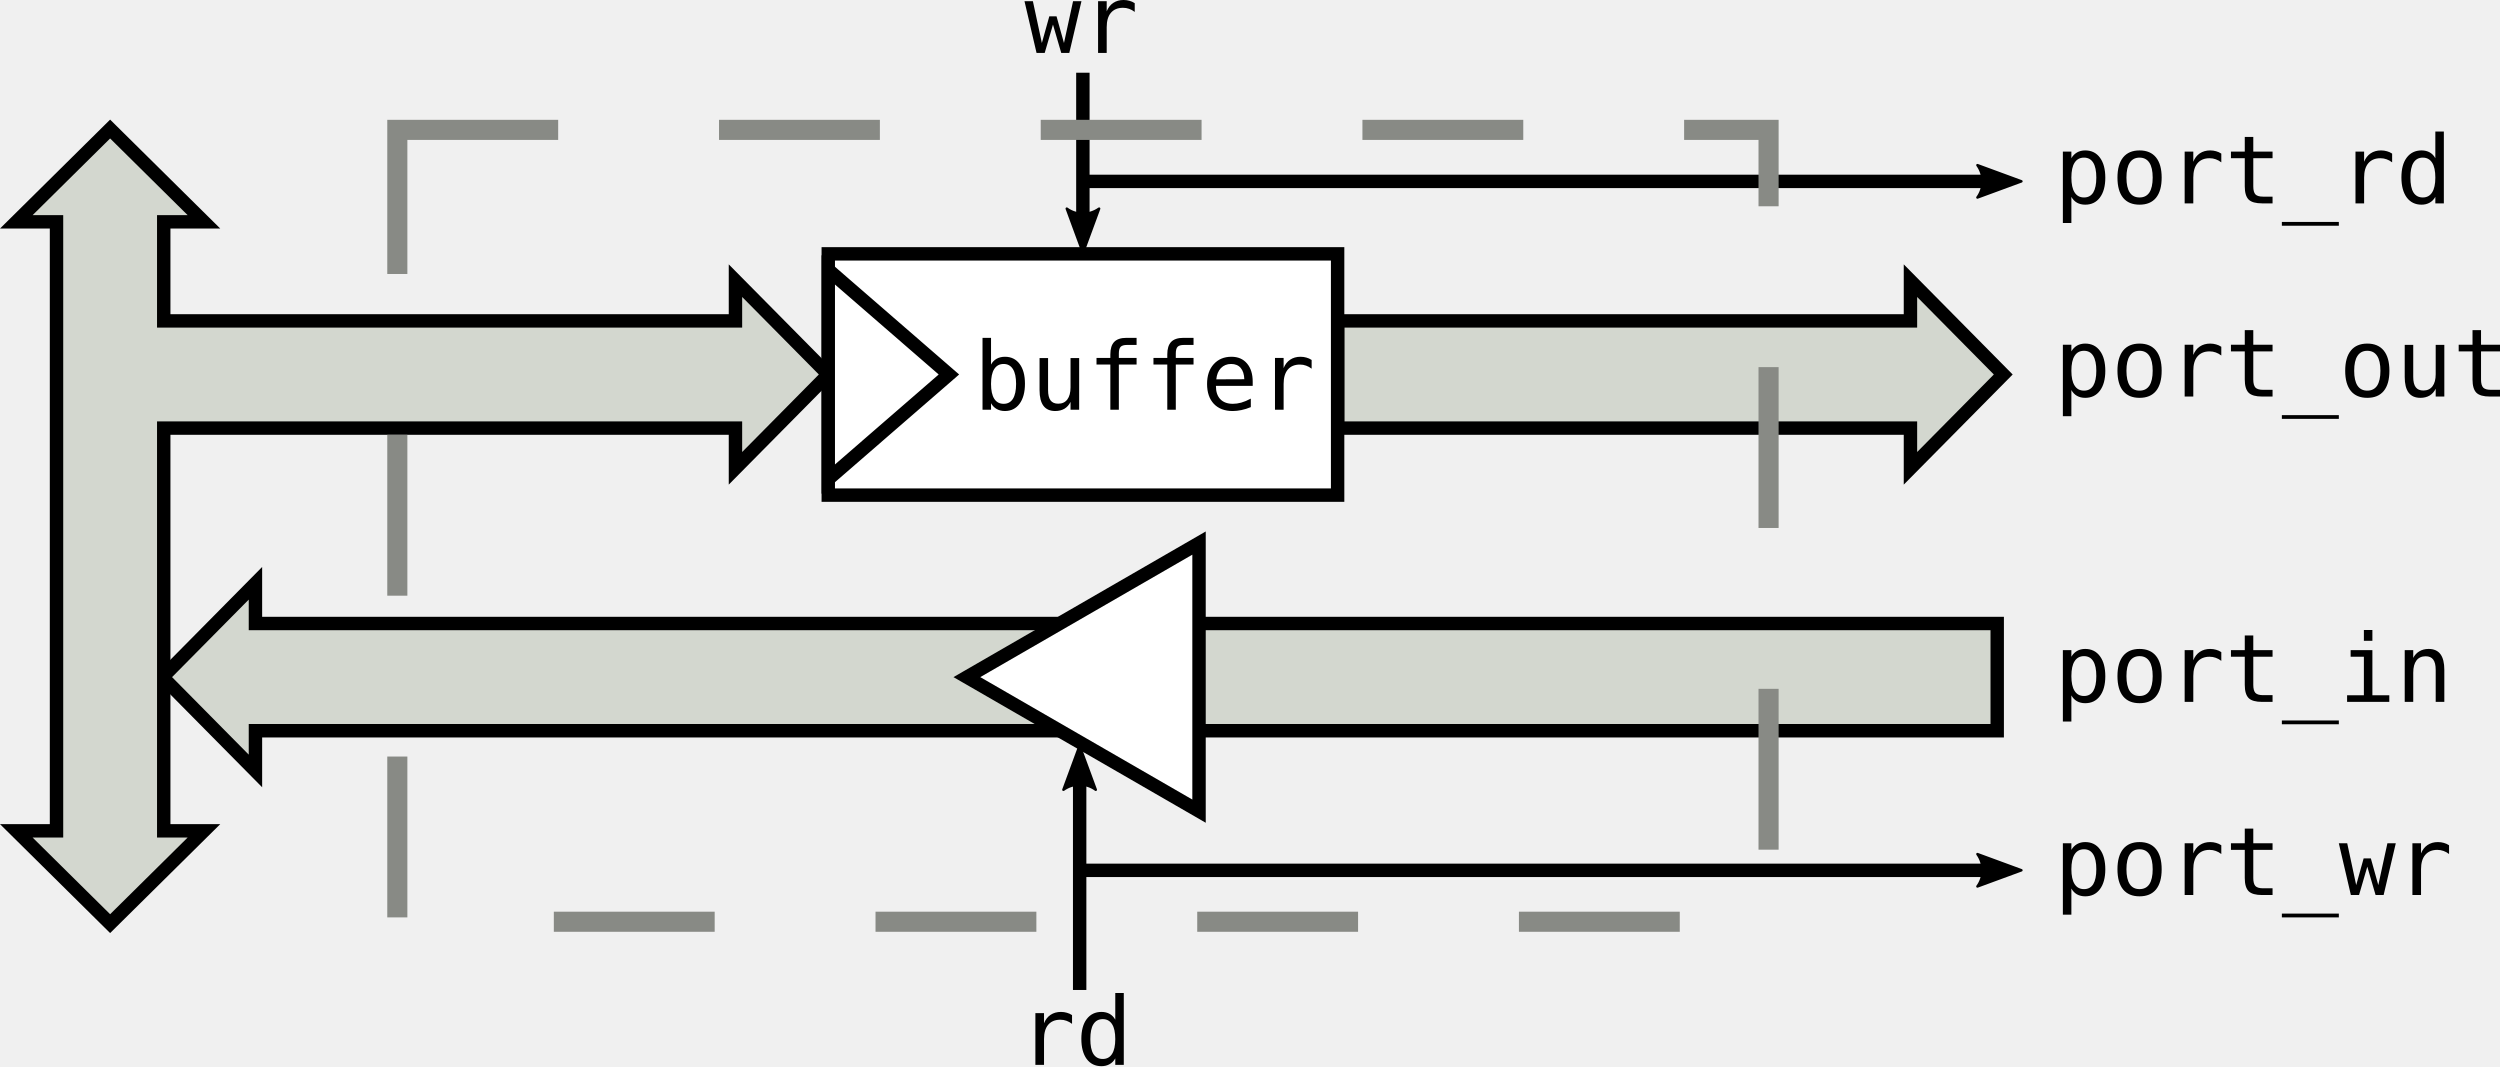
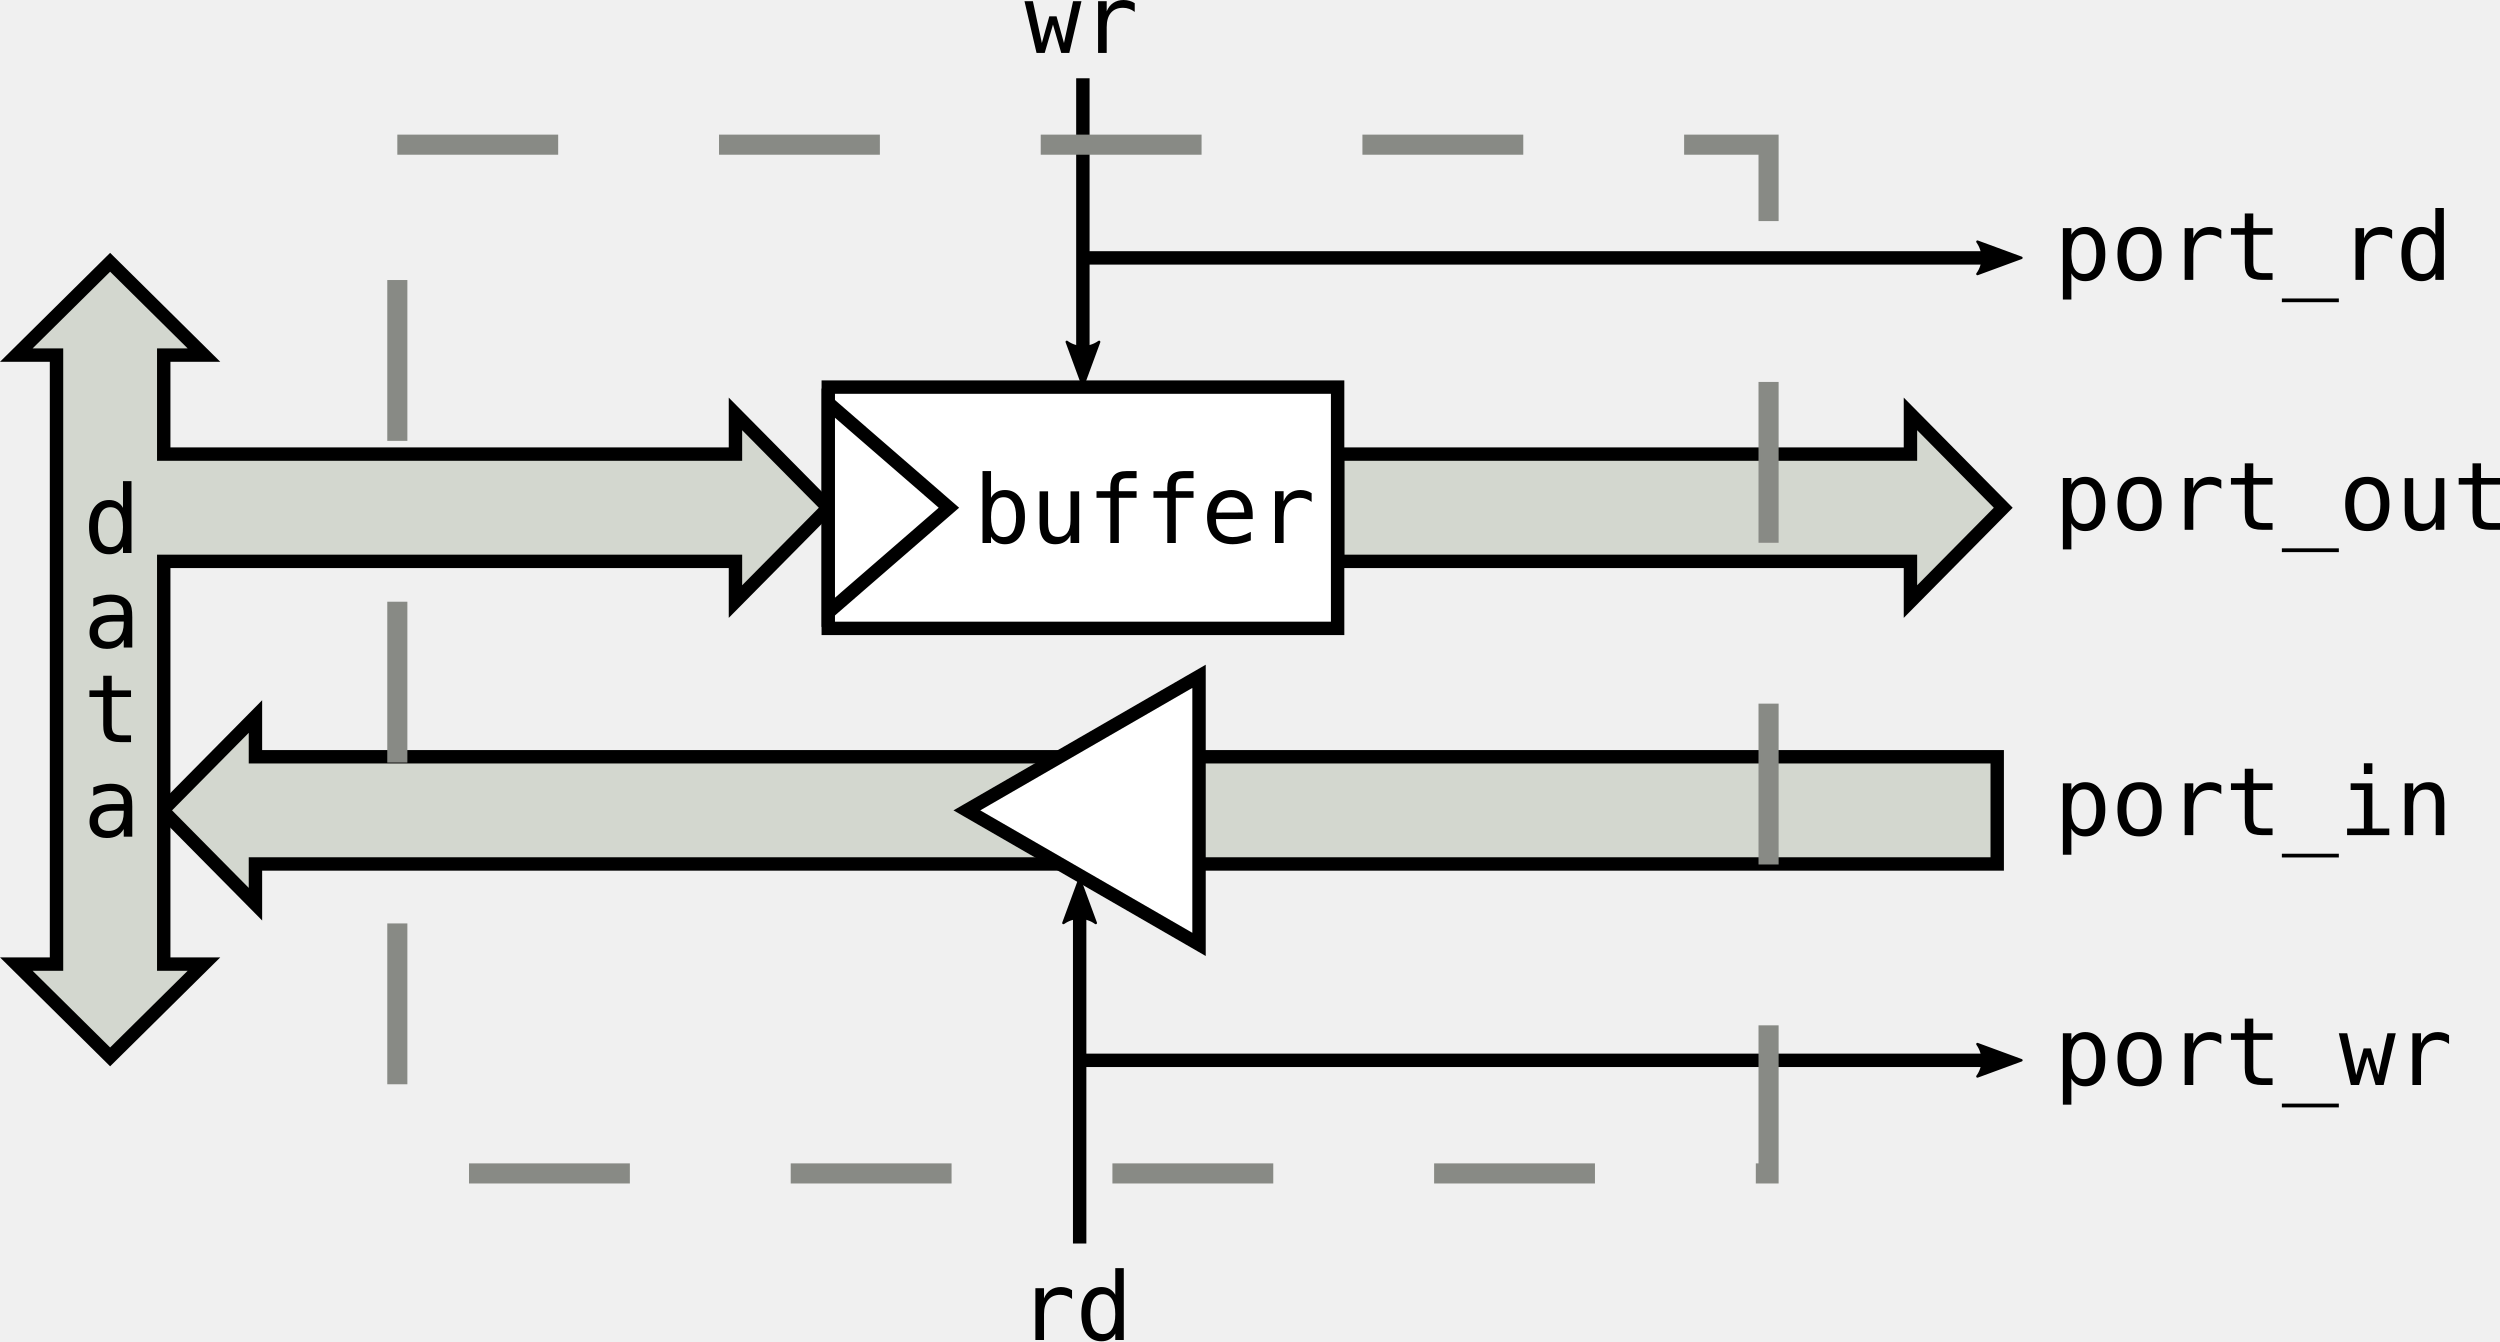
- <svg xmlns="http://www.w3.org/2000/svg" width="93.255mm" height="39.773mm" viewBox="0 0 330.432 140.928" id="svg2" version="1.1">
+ <svg xmlns="http://www.w3.org/2000/svg" width="93.255mm" height="50.035mm" viewBox="0 0 330.432 177.29" id="svg2" version="1.1">
  <defs id="defs4">
    <marker orient="auto" refY="0" refX="0" id="marker8806" style="overflow:visible">
      <path id="path8808" style="fill:#000000;fill-opacity:1;fill-rule:evenodd;stroke:#000000;stroke-width:0.625;stroke-linejoin:round;stroke-opacity:1" d="M 8.719,4.034 -2.207,0.016 8.719,-4.002 c -1.745,2.372 -1.735,5.617 -6e-7,8.035 z" transform="matrix(-0.3,0,0,-0.3,0.69,0)" />
    </marker>
    <marker style="overflow:visible" id="marker8614" refX="0" refY="0" orient="auto">
      <path transform="matrix(-0.3,0,0,-0.3,0.69,0)" d="M 8.719,4.034 -2.207,0.016 8.719,-4.002 c -1.745,2.372 -1.735,5.617 -6e-7,8.035 z" style="fill:#000000;fill-opacity:1;fill-rule:evenodd;stroke:#000000;stroke-width:0.625;stroke-linejoin:round;stroke-opacity:1" id="path8616" />
    </marker>
    <marker style="overflow:visible" id="marker7430" refX="0" refY="0" orient="auto">
      <path transform="matrix(-0.3,0,0,-0.3,0.69,0)" d="M 8.719,4.034 -2.207,0.016 8.719,-4.002 c -1.745,2.372 -1.735,5.617 -6e-7,8.035 z" style="fill:#000000;fill-opacity:1;fill-rule:evenodd;stroke:#000000;stroke-width:0.625;stroke-linejoin:round;stroke-opacity:1" id="path7432" />
    </marker>
    <marker orient="auto" refY="0" refX="0" id="Arrow2Send" style="overflow:visible">
      <path id="path7077" style="fill:#000000;fill-opacity:1;fill-rule:evenodd;stroke:#000000;stroke-width:0.625;stroke-linejoin:round;stroke-opacity:1" d="M 8.719,4.034 -2.207,0.016 8.719,-4.002 c -1.745,2.372 -1.735,5.617 -6e-7,8.035 z" transform="matrix(-0.3,0,0,-0.3,0.69,0)" />
    </marker>
    <marker orient="auto" refY="0" refX="0" id="Arrow2Mend" style="overflow:visible">
-       <path id="path7071" style="fill:#000000;fill-opacity:1;fill-rule:evenodd;stroke:#000000;stroke-width:0.625;stroke-linejoin:round;stroke-opacity:1" d="M 8.719,4.034 -2.207,0.016 8.719,-4.002 c -1.745,2.372 -1.735,5.617 -6e-7,8.035 z" transform="scale(-0.6,-0.6)" />
+       <path id="path7071" style="fill:#000000;fill-opacity:1;fill-rule:evenodd;stroke:#000000;stroke-width:0.625;stroke-linejoin:round;stroke-opacity:1" d="M 8.719,4.034 -2.207,0.016 8.719,-4.002 c -1.745,2.372 -1.735,5.617 -6e-7,8.035 z" transform="scale(-0.6)" />
    </marker>
    <marker orient="auto" refY="0" refX="0" id="Arrow1Send" style="overflow:visible">
-       <path id="path7059" d="M 0,0 5,-5 -12.5,0 5,5 0,0 Z" style="fill:#000000;fill-opacity:1;fill-rule:evenodd;stroke:#000000;stroke-width:1pt;stroke-opacity:1" transform="matrix(-0.2,0,0,-0.2,-1.2,0)" />
+       <path id="path7059" d="M 0,0 5,-5 -12.5,0 5,5 Z" style="fill:#000000;fill-opacity:1;fill-rule:evenodd;stroke:#000000;stroke-width:1pt;stroke-opacity:1" transform="matrix(-0.2,0,0,-0.2,-1.2,0)" />
    </marker>
    <marker orient="auto" refY="0" refX="0" id="Arrow1Mend" style="overflow:visible">
-       <path id="path7053" d="M 0,0 5,-5 -12.5,0 5,5 0,0 Z" style="fill:#000000;fill-opacity:1;fill-rule:evenodd;stroke:#000000;stroke-width:1pt;stroke-opacity:1" transform="matrix(-0.4,0,0,-0.4,-4,0)" />
+       <path id="path7053" d="M 0,0 5,-5 -12.5,0 5,5 Z" style="fill:#000000;fill-opacity:1;fill-rule:evenodd;stroke:#000000;stroke-width:1pt;stroke-opacity:1" transform="matrix(-0.4,0,0,-0.4,-4,0)" />
    </marker>
  </defs>
-   <g id="layer1" transform="translate(-294.5128,-498.8615)">
+   <g id="layer1" transform="translate(-294.5128,-481.2496)">
    <path style="display:inline;opacity:1;fill:#d3d7cf;fill-opacity:1;stroke:#000000;stroke-width:1.772;stroke-linecap:square;stroke-linejoin:miter;stroke-miterlimit:4;stroke-dasharray:none;stroke-dashoffset:0;stroke-opacity:1" d="m 547.022,535.957 v 5.316 h -75.712 v 14.172 h 75.712 v 5.316 l 12.266,-12.402 z" id="path6207" />
-     <path id="path6219" d="m 328.275,600.76 0,-5.316 230.215,0 0,-14.172 -230.215,0 0,-5.316 -12.266,12.402 z" style="display:inline;opacity:1;fill:#d3d7cf;fill-opacity:1;stroke:#000000;stroke-width:1.772;stroke-linecap:square;stroke-linejoin:miter;stroke-miterlimit:4;stroke-dasharray:none;stroke-dashoffset:0;stroke-opacity:1" />
-     <path style="display:inline;opacity:1;fill:#d3d7cf;fill-opacity:1;stroke:#000000;stroke-width:1.772;stroke-linecap:square;stroke-linejoin:miter;stroke-miterlimit:4;stroke-dasharray:none;stroke-dashoffset:0;stroke-opacity:1" d="m 309.068,207.648 -12.4,12.268 5.314,0 0,30.588 0,30.275 0,19.629 -5.314,0 12.4,12.266 12.402,-12.266 -5.316,0 0,-19.629 0,-30.275 0,-3.326 75.566,0 0,5.314 12.266,-12.402 -12.266,-12.4 0,5.314 -75.566,0 0,-13.088 5.316,0 -12.402,-12.268 z" transform="translate(0,308.2677)" id="path6149" />
-     <path style="opacity:1;fill:#ffffff;fill-opacity:1;stroke:#000000;stroke-width:1.772;stroke-linecap:square;stroke-linejoin:miter;stroke-miterlimit:4;stroke-dasharray:none;stroke-dashoffset:0;stroke-opacity:1" d="m 403.987,532.414 67.323,0 0,31.89 -67.323,0 z" id="rect59" />
-     <path style="opacity:1;fill:#ffffff;fill-opacity:1;stroke:#000000;stroke-width:1.772;stroke-linecap:square;stroke-linejoin:miter;stroke-miterlimit:4;stroke-dasharray:none;stroke-dashoffset:0;stroke-opacity:1" d="m 419.932,548.358 -7.972,6.916 -7.972,6.916 0,-13.832 0,-13.832 7.972,6.916 z" id="path1618" />
-     <text xml:space="preserve" style="font-style:normal;font-variant:normal;font-weight:normal;font-stretch:normal;line-height:0%;font-family:monospace;-inkscape-font-specification:monospace;letter-spacing:0px;word-spacing:0px;writing-mode:tb-rl;fill:#000000;fill-opacity:1;stroke:none;stroke-width:1px;stroke-linecap:butt;stroke-linejoin:miter;stroke-opacity:1" x="309.292" y="539.659" id="text6232">
-       <tspan id="tspan6234" x="539.659" y="309.292" style="font-style:normal;font-variant:normal;font-weight:normal;font-stretch:normal;font-size:12.5px;line-height:1.25;font-family:monospace;-inkscape-font-specification:monospace">data</tspan>
-       <tspan x="539.659" y="293.667" id="tspan6236" style="font-style:normal;font-variant:normal;font-weight:normal;font-stretch:normal;font-size:12.5px;line-height:1.25;font-family:monospace;-inkscape-font-specification:monospace"> </tspan>
+     <path id="path6219" d="M 328.275,600.76 V 595.445 H 558.49 V 581.272 H 328.275 v -5.316 l -12.266,12.402 z" style="display:inline;opacity:1;fill:#d3d7cf;fill-opacity:1;stroke:#000000;stroke-width:1.772;stroke-linecap:square;stroke-linejoin:miter;stroke-miterlimit:4;stroke-dasharray:none;stroke-dashoffset:0;stroke-opacity:1" />
+     <path style="display:inline;opacity:1;fill:#d3d7cf;fill-opacity:1;stroke:#000000;stroke-width:1.772;stroke-linecap:square;stroke-linejoin:miter;stroke-miterlimit:4;stroke-dasharray:none;stroke-dashoffset:0;stroke-opacity:1" d="m 309.068,207.648 -12.4,12.268 h 5.314 v 30.588 30.275 19.629 h -5.314 l 12.4,12.266 12.402,-12.266 h -5.316 v -19.629 -30.275 -3.326 h 75.566 v 5.314 l 12.266,-12.402 -12.266,-12.4 v 5.314 h -75.566 v -13.088 h 5.316 z" transform="translate(0,308.2677)" id="path6149" />
+     <path style="opacity:1;fill:#ffffff;fill-opacity:1;stroke:#000000;stroke-width:1.772;stroke-linecap:square;stroke-linejoin:miter;stroke-miterlimit:4;stroke-dasharray:none;stroke-dashoffset:0;stroke-opacity:1" d="m 403.987,532.414 h 67.323 v 31.89 h -67.323 z" id="rect59" />
+     <path style="opacity:1;fill:#ffffff;fill-opacity:1;stroke:#000000;stroke-width:1.772;stroke-linecap:square;stroke-linejoin:miter;stroke-miterlimit:4;stroke-dasharray:none;stroke-dashoffset:0;stroke-opacity:1" d="m 419.932,548.358 -7.972,6.916 -7.972,6.916 v -13.832 -13.832 l 7.972,6.916 z" id="path1618" />
+     <g aria-label="data" style="font-style:normal;font-variant:normal;font-weight:normal;font-stretch:normal;line-height:0%;font-family:monospace;-inkscape-font-specification:monospace;letter-spacing:0px;word-spacing:0px;writing-mode:tb-rl;text-orientation:upright;fill:#000000;fill-opacity:1;stroke:none;stroke-width:1px;stroke-linecap:butt;stroke-linejoin:miter;stroke-opacity:1" id="text6232" transform="translate(0,5.182406)">
+       <path d="m 310.769,543.193 v -3.534 h 1.123 v 9.497 h -1.123 v -0.861 q -0.281,0.507 -0.751,0.775 -0.464,0.262 -1.074,0.262 -1.239,0 -1.953,-0.958 -0.708,-0.964 -0.708,-2.655 0,-1.666 0.714,-2.612 0.714,-0.952 1.947,-0.952 0.616,0 1.086,0.269 0.47,0.262 0.739,0.769 z m -3.302,2.551 q 0,1.306 0.415,1.971 0.415,0.665 1.227,0.665 0.812,0 1.233,-0.671 0.427,-0.671 0.427,-1.965 0,-1.3 -0.427,-1.965 -0.421,-0.671 -1.233,-0.671 -0.812,0 -1.227,0.665 -0.415,0.665 -0.415,1.971 z" style="font-style:normal;font-variant:normal;font-weight:normal;font-stretch:normal;font-size:12.5px;line-height:1.25;font-family:monospace;-inkscape-font-specification:monospace;writing-mode:tb-rl;text-orientation:upright" id="path692" />
+       <path d="m 309.817,558.22 h -0.372 q -0.983,0 -1.483,0.348 -0.494,0.342 -0.494,1.025 0,0.616 0.372,0.958 0.372,0.342 1.031,0.342 0.928,0 1.459,-0.641 0.531,-0.647 0.537,-1.782 v -0.25 z m 2.179,-0.464 v 3.9 h -1.129 v -1.013 q -0.36,0.61 -0.909,0.903 -0.543,0.287 -1.324,0.287 -1.044,0 -1.666,-0.586 -0.623,-0.592 -0.623,-1.581 0,-1.141 0.763,-1.733 0.769,-0.592 2.252,-0.592 h 1.508 v -0.177 q -0.006,-0.818 -0.415,-1.184 -0.409,-0.372 -1.306,-0.372 -0.574,0 -1.16,0.165 -0.586,0.165 -1.141,0.482 v -1.123 q 0.623,-0.238 1.19,-0.354 0.574,-0.122 1.111,-0.122 0.848,0 1.447,0.25 0.604,0.25 0.977,0.751 0.232,0.305 0.33,0.757 0.098,0.446 0.098,1.343 z" style="font-style:normal;font-variant:normal;font-weight:normal;font-stretch:normal;font-size:12.5px;line-height:1.25;font-family:monospace;-inkscape-font-specification:monospace;writing-mode:tb-rl;text-orientation:upright" id="path694" />
+       <path d="m 309.28,565.38 v 1.941 h 2.551 v 0.873 h -2.551 v 3.711 q 0,0.757 0.287,1.056 0.287,0.299 1.001,0.299 h 1.263 v 0.897 h -1.373 q -1.263,0 -1.782,-0.507 -0.519,-0.507 -0.519,-1.746 v -3.711 h -1.825 v -0.873 h 1.825 v -1.941 z" style="font-style:normal;font-variant:normal;font-weight:normal;font-stretch:normal;font-size:12.5px;line-height:1.25;font-family:monospace;-inkscape-font-specification:monospace;writing-mode:tb-rl;text-orientation:upright" id="path696" />
+       <path d="m 309.817,583.22 h -0.372 q -0.983,0 -1.483,0.348 -0.494,0.342 -0.494,1.025 0,0.616 0.372,0.958 0.372,0.342 1.031,0.342 0.928,0 1.459,-0.641 0.531,-0.647 0.537,-1.782 v -0.25 z m 2.179,-0.464 v 3.9 h -1.129 v -1.013 q -0.36,0.61 -0.909,0.903 -0.543,0.287 -1.324,0.287 -1.044,0 -1.666,-0.586 -0.623,-0.592 -0.623,-1.581 0,-1.141 0.763,-1.733 0.769,-0.592 2.252,-0.592 h 1.508 v -0.177 q -0.006,-0.818 -0.415,-1.184 -0.409,-0.372 -1.306,-0.372 -0.574,0 -1.16,0.165 -0.586,0.165 -1.141,0.482 v -1.123 q 0.623,-0.238 1.19,-0.354 0.574,-0.122 1.111,-0.122 0.848,0 1.447,0.25 0.604,0.25 0.977,0.751 0.232,0.305 0.33,0.757 0.098,0.446 0.098,1.343 z" style="font-style:normal;font-variant:normal;font-weight:normal;font-stretch:normal;font-size:12.5px;line-height:1.25;font-family:monospace;-inkscape-font-specification:monospace;writing-mode:tb-rl;text-orientation:upright" id="path698" />
+     </g>
+     <path style="fill:none;fill-rule:evenodd;stroke:#000000;stroke-width:1.772;stroke-linecap:butt;stroke-linejoin:miter;stroke-miterlimit:4;stroke-dasharray:none;stroke-opacity:1;marker-end:url(#Arrow2Send)" d="m 437.64,491.595 v 38.256" id="path6238" />
+     <path id="path7428" d="M 437.214,645.609 V 599.831" style="fill:none;fill-rule:evenodd;stroke:#000000;stroke-width:1.772;stroke-linecap:butt;stroke-linejoin:miter;stroke-miterlimit:4;stroke-dasharray:none;stroke-opacity:1;marker-end:url(#marker7430)" />
+     <path style="fill:#ffffff;fill-opacity:1;stroke:#000000;stroke-width:1.772;stroke-miterlimit:4;stroke-dasharray:none;stroke-dashoffset:0;stroke-opacity:1" id="path7483" d="m -422.306,588.358 -15.343,8.858 -15.343,8.858 0,-17.717 0,-17.717 15.343,8.858 z" transform="scale(-1,1)" />
+     <text xml:space="preserve" style="font-style:normal;font-weight:normal;line-height:0%;font-family:sans-serif;letter-spacing:0px;word-spacing:0px;writing-mode:lr-tb;fill:#000000;fill-opacity:1;stroke:none;stroke-width:1px;stroke-linecap:butt;stroke-linejoin:miter;stroke-opacity:1" x="429.921" y="488.25" id="text7709">
+       <tspan id="tspan7711" x="429.921" y="488.25" style="font-style:normal;font-variant:normal;font-weight:normal;font-stretch:normal;font-size:12.5px;line-height:1.25;font-family:monospace;-inkscape-font-specification:monospace">wr</tspan>
    </text>
-     <path style="fill:none;fill-rule:evenodd;stroke:#000000;stroke-width:1.772;stroke-linecap:butt;stroke-linejoin:miter;stroke-miterlimit:4;stroke-dasharray:none;stroke-opacity:1;marker-end:url(#Arrow2Send)" d="m 437.64,508.473 0,21.378" id="path6238" />
-     <path id="path7428" d="m 437.214,629.709 0,-29.878" style="fill:none;fill-rule:evenodd;stroke:#000000;stroke-width:1.772;stroke-linecap:butt;stroke-linejoin:miter;stroke-miterlimit:4;stroke-dasharray:none;stroke-opacity:1;marker-end:url(#marker7430)" />
-     <path style="fill:#ffffff;fill-opacity:1;stroke:#000000;stroke-width:1.772;stroke-miterlimit:4;stroke-dasharray:none;stroke-dashoffset:0;stroke-opacity:1" id="path7483" d="m -422.306,588.358 -15.343,8.858 -15.343,8.858 0,-17.717 0,-17.717 15.343,8.858 z" transform="scale(-1,1)" />
-     <text xml:space="preserve" style="font-style:normal;font-weight:normal;line-height:0%;font-family:sans-serif;letter-spacing:0px;word-spacing:0px;writing-mode:lr-tb;fill:#000000;fill-opacity:1;stroke:none;stroke-width:1px;stroke-linecap:butt;stroke-linejoin:miter;stroke-opacity:1" x="429.921" y="505.862" id="text7709">
-       <tspan id="tspan7711" x="429.921" y="505.862" style="font-style:normal;font-variant:normal;font-weight:normal;font-stretch:normal;font-size:12.5px;line-height:1.25;font-family:monospace;-inkscape-font-specification:monospace">wr</tspan>
-     </text>
-     <text id="text7743" y="639.612" x="429.161" style="font-style:normal;font-weight:normal;line-height:0%;font-family:sans-serif;letter-spacing:0px;word-spacing:0px;writing-mode:lr-tb;fill:#000000;fill-opacity:1;stroke:none;stroke-width:1px;stroke-linecap:butt;stroke-linejoin:miter;stroke-opacity:1" xml:space="preserve">
-       <tspan y="639.612" x="429.161" id="tspan7745" style="font-style:normal;font-variant:normal;font-weight:normal;font-stretch:normal;font-size:12.5px;line-height:1.25;font-family:monospace;-inkscape-font-specification:monospace">rd</tspan>
+     <text id="text7743" y="658.362" x="429.161" style="font-style:normal;font-weight:normal;line-height:0%;font-family:sans-serif;letter-spacing:0px;word-spacing:0px;writing-mode:lr-tb;fill:#000000;fill-opacity:1;stroke:none;stroke-width:1px;stroke-linecap:butt;stroke-linejoin:miter;stroke-opacity:1" xml:space="preserve">
+       <tspan y="658.362" x="429.161" id="tspan7745" style="font-style:normal;font-variant:normal;font-weight:normal;font-stretch:normal;font-size:12.5px;line-height:1.25;font-family:monospace;-inkscape-font-specification:monospace">rd</tspan>
    </text>
    <text xml:space="preserve" style="font-style:normal;font-weight:normal;line-height:0%;font-family:sans-serif;letter-spacing:0px;word-spacing:0px;writing-mode:tb-rl;fill:#000000;fill-opacity:1;stroke:none;stroke-width:1px;stroke-linecap:butt;stroke-linejoin:miter;stroke-opacity:1" x="569.5" y="560.612" id="text7906">
      <tspan id="tspan7908" x="560.612" y="569.5" style="font-size:40px;line-height:1.25"> </tspan>
    </text>
    <text id="text7910" y="551.273" x="566.01" style="font-style:normal;font-weight:normal;line-height:0%;font-family:sans-serif;letter-spacing:0px;word-spacing:0px;writing-mode:lr-tb;fill:#000000;fill-opacity:1;stroke:none;stroke-width:1px;stroke-linecap:butt;stroke-linejoin:miter;stroke-opacity:1" xml:space="preserve">
      <tspan y="551.273" x="566.01" id="tspan7912" style="font-style:normal;font-variant:normal;font-weight:normal;font-stretch:normal;font-size:12.5px;line-height:1.25;font-family:monospace;-inkscape-font-specification:monospace">port_out</tspan>
    </text>
    <text xml:space="preserve" style="font-style:normal;font-weight:normal;line-height:0%;font-family:sans-serif;letter-spacing:0px;word-spacing:0px;writing-mode:lr-tb;fill:#000000;fill-opacity:1;stroke:none;stroke-width:1px;stroke-linecap:butt;stroke-linejoin:miter;stroke-opacity:1" x="566.01" y="591.633" id="text7914">
      <tspan id="tspan7916" x="566.01" y="591.633" style="font-style:normal;font-variant:normal;font-weight:normal;font-stretch:normal;font-size:12.5px;line-height:1.25;font-family:monospace;-inkscape-font-specification:monospace">port_in</tspan>
    </text>
    <text xml:space="preserve" style="font-style:normal;font-variant:normal;font-weight:normal;font-stretch:normal;line-height:0%;font-family:monospace;-inkscape-font-specification:monospace;letter-spacing:0px;word-spacing:0px;writing-mode:lr-tb;fill:#000000;fill-opacity:1;stroke:none;stroke-width:1px;stroke-linecap:butt;stroke-linejoin:miter;stroke-opacity:1" x="423.202" y="553.018" id="text8594">
      <tspan id="tspan8596" x="423.202" y="553.018" style="font-size:12.5px;line-height:1.25">buffer</tspan>
    </text>
-     <path id="path8612" d="M 437.52,522.837 H 559.289" style="fill:none;fill-rule:evenodd;stroke:#000000;stroke-width:1.772;stroke-linecap:butt;stroke-linejoin:miter;stroke-miterlimit:4;stroke-dasharray:none;stroke-opacity:1;marker-end:url(#marker8614)" />
-     <path style="fill:none;fill-rule:evenodd;stroke:#000000;stroke-width:1.772;stroke-linecap:butt;stroke-linejoin:miter;stroke-miterlimit:4;stroke-dasharray:none;stroke-opacity:1;marker-end:url(#marker8806)" d="M 437.52,613.897 H 559.289" id="path8804" />
-     <text xml:space="preserve" style="font-style:normal;font-weight:normal;line-height:0%;font-family:sans-serif;letter-spacing:0px;word-spacing:0px;writing-mode:lr-tb;fill:#000000;fill-opacity:1;stroke:none;stroke-width:1px;stroke-linecap:butt;stroke-linejoin:miter;stroke-opacity:1" x="566.01" y="525.743" id="text8948">
-       <tspan style="font-style:normal;font-variant:normal;font-weight:normal;font-stretch:normal;font-size:12.5px;line-height:1.25;font-family:monospace;-inkscape-font-specification:monospace" id="tspan8950" x="566.01" y="525.743">port_rd</tspan>
+     <path id="path8612" d="M 437.52,515.337 H 559.289" style="fill:none;fill-rule:evenodd;stroke:#000000;stroke-width:1.772;stroke-linecap:butt;stroke-linejoin:miter;stroke-miterlimit:4;stroke-dasharray:none;stroke-opacity:1;marker-end:url(#marker8614)" />
+     <path style="fill:none;fill-rule:evenodd;stroke:#000000;stroke-width:1.772;stroke-linecap:butt;stroke-linejoin:miter;stroke-miterlimit:4;stroke-dasharray:none;stroke-opacity:1;marker-end:url(#marker8806)" d="M 437.52,621.397 H 559.289" id="path8804" />
+     <text xml:space="preserve" style="font-style:normal;font-weight:normal;line-height:0%;font-family:sans-serif;letter-spacing:0px;word-spacing:0px;writing-mode:lr-tb;fill:#000000;fill-opacity:1;stroke:none;stroke-width:1px;stroke-linecap:butt;stroke-linejoin:miter;stroke-opacity:1" x="566.01" y="518.243" id="text8948">
+       <tspan style="font-style:normal;font-variant:normal;font-weight:normal;font-stretch:normal;font-size:12.5px;line-height:1.25;font-family:monospace;-inkscape-font-specification:monospace" id="tspan8950" x="566.01" y="518.243">port_rd</tspan>
    </text>
-     <text id="text8976" y="617.163" x="566.01" style="font-style:normal;font-weight:normal;line-height:0%;font-family:sans-serif;letter-spacing:0px;word-spacing:0px;writing-mode:lr-tb;fill:#000000;fill-opacity:1;stroke:none;stroke-width:1px;stroke-linecap:butt;stroke-linejoin:miter;stroke-opacity:1" xml:space="preserve">
-       <tspan style="font-style:normal;font-variant:normal;font-weight:normal;font-stretch:normal;font-size:12.5px;line-height:1.25;font-family:monospace;-inkscape-font-specification:monospace" y="617.163" x="566.01" id="tspan8978">port_wr</tspan>
+     <text id="text8976" y="624.663" x="566.01" style="font-style:normal;font-weight:normal;line-height:0%;font-family:sans-serif;letter-spacing:0px;word-spacing:0px;writing-mode:lr-tb;fill:#000000;fill-opacity:1;stroke:none;stroke-width:1px;stroke-linecap:butt;stroke-linejoin:miter;stroke-opacity:1" xml:space="preserve">
+       <tspan style="font-style:normal;font-variant:normal;font-weight:normal;font-stretch:normal;font-size:12.5px;line-height:1.25;font-family:monospace;-inkscape-font-specification:monospace" y="624.663" x="566.01" id="tspan8978">port_wr</tspan>
    </text>
-     <path style="fill:none;fill-opacity:1;stroke:#888a85;stroke-width:2.657;stroke-miterlimit:4;stroke-dasharray:21.26, 21.26;stroke-dashoffset:0;stroke-opacity:1" d="M 347.028,516.027 H 528.269 V 620.69 H 347.028 Z" id="rect4909" />
+     <path style="fill:none;fill-opacity:1;stroke:#888a85;stroke-width:2.657;stroke-miterlimit:4;stroke-dasharray:21.26, 21.26;stroke-dashoffset:0;stroke-opacity:1" d="M 347.028,500.372 H 528.269 V 636.345 H 347.028 Z" id="rect4909" />
  </g>
</svg>
